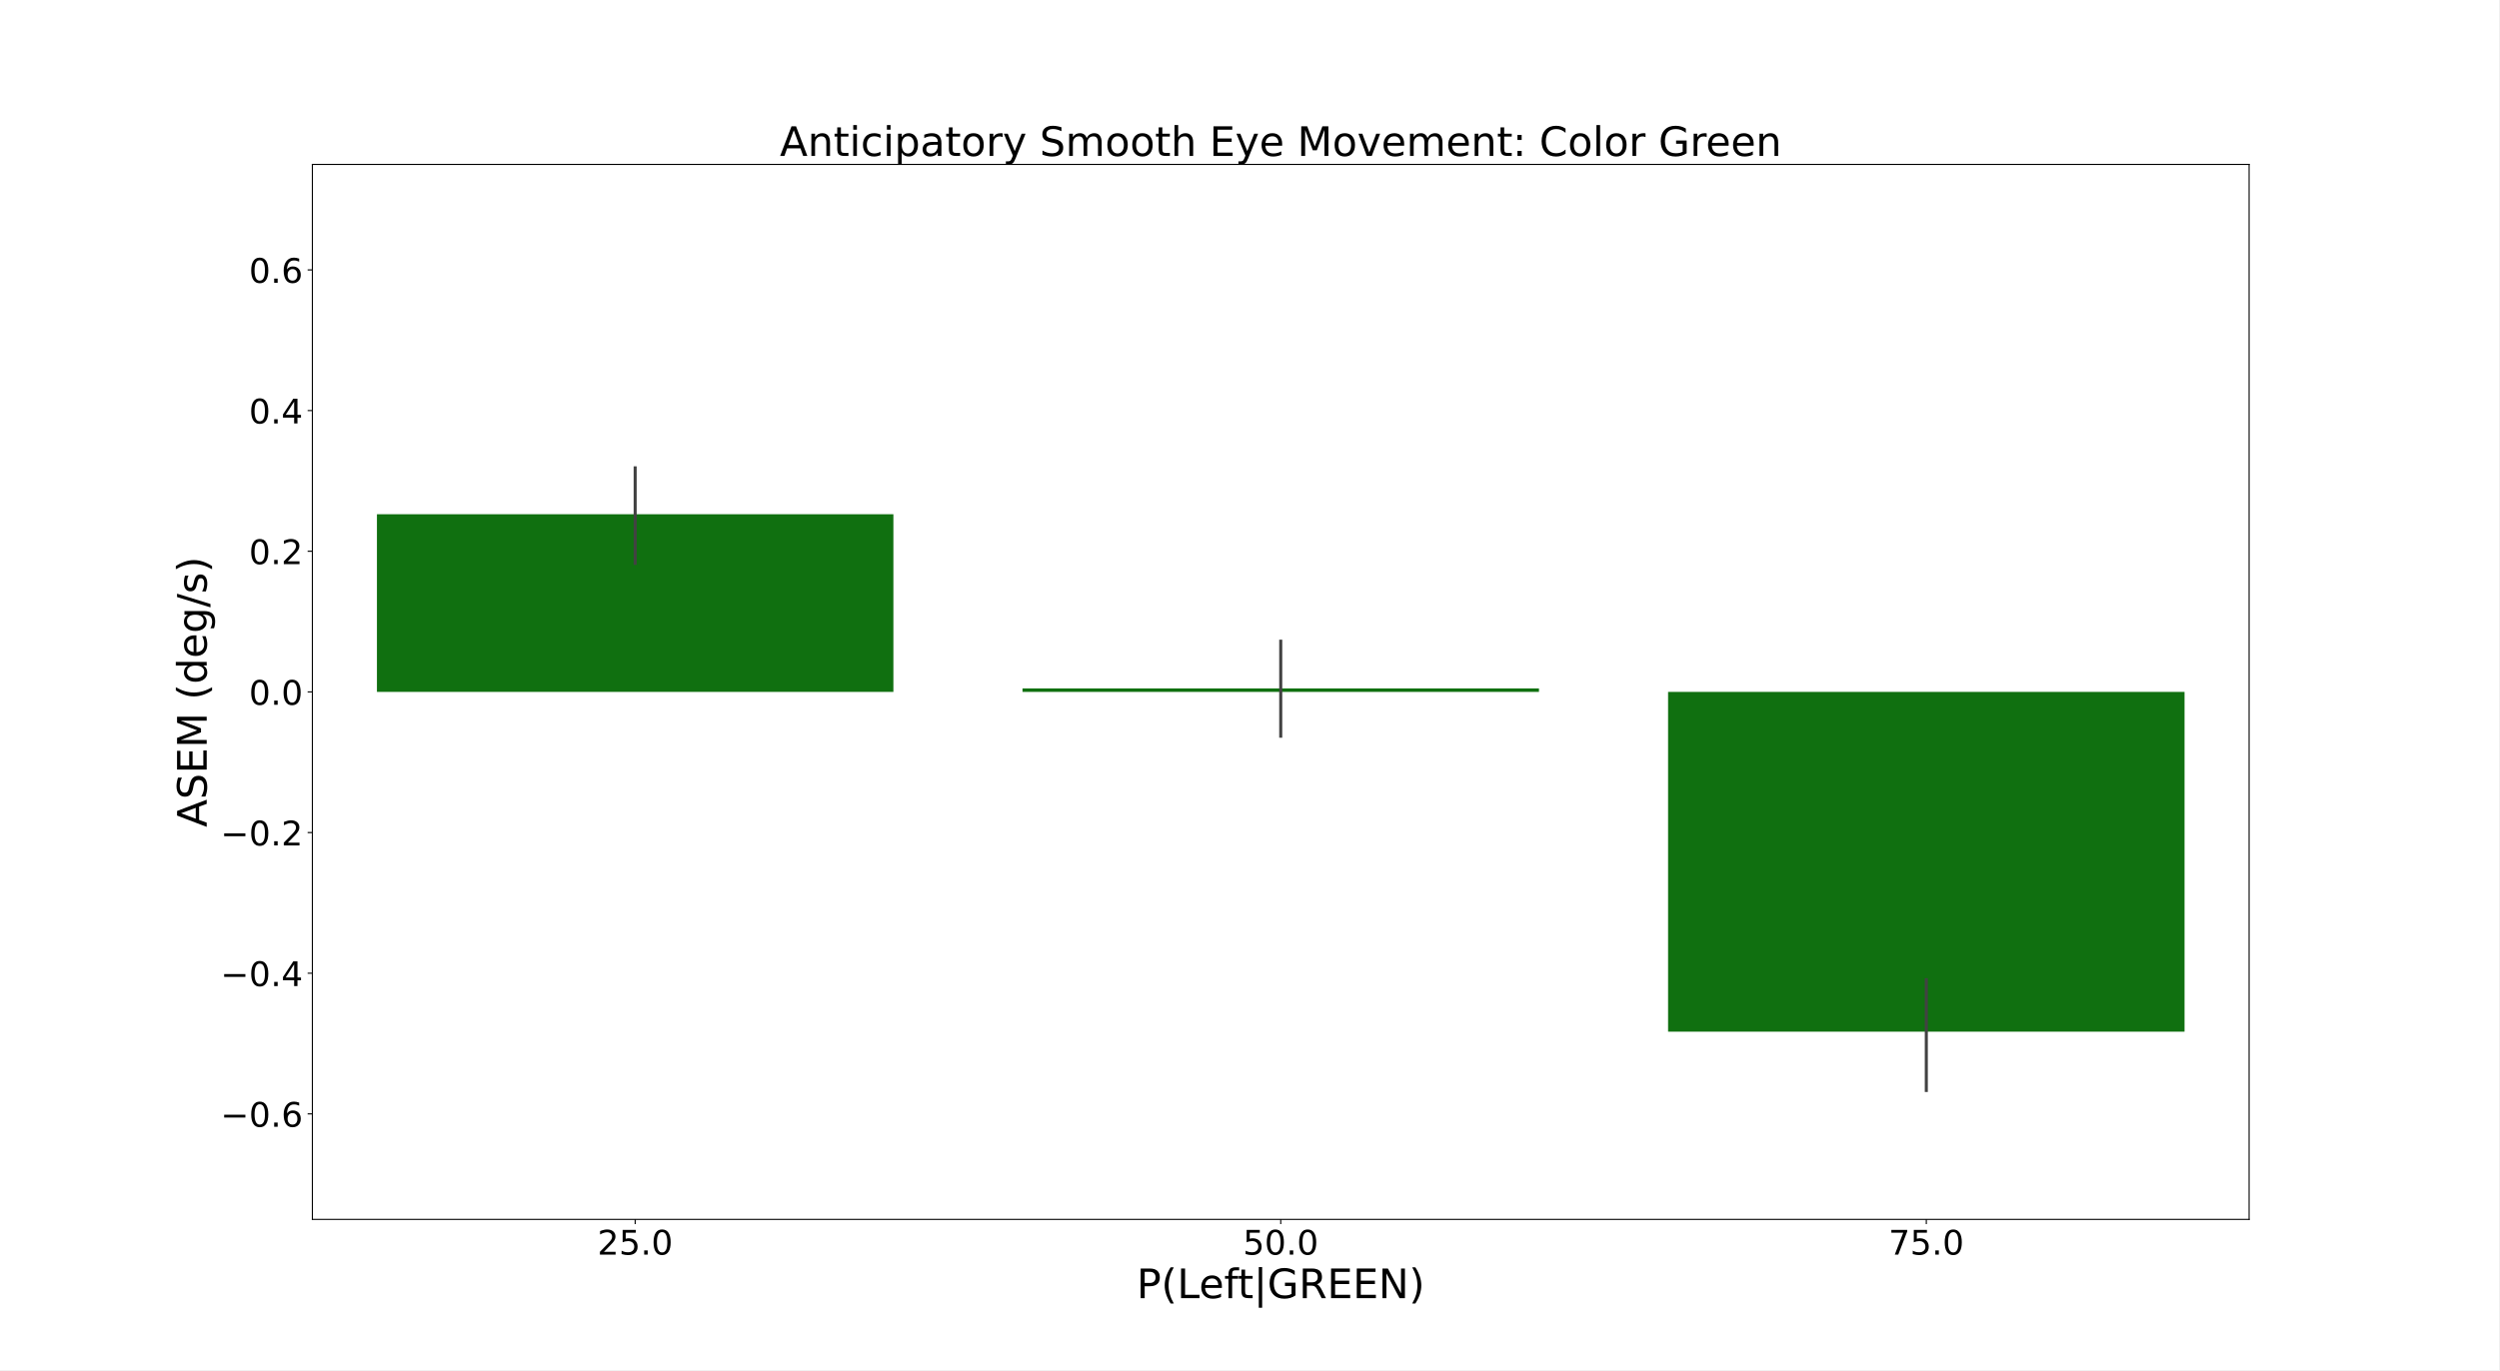
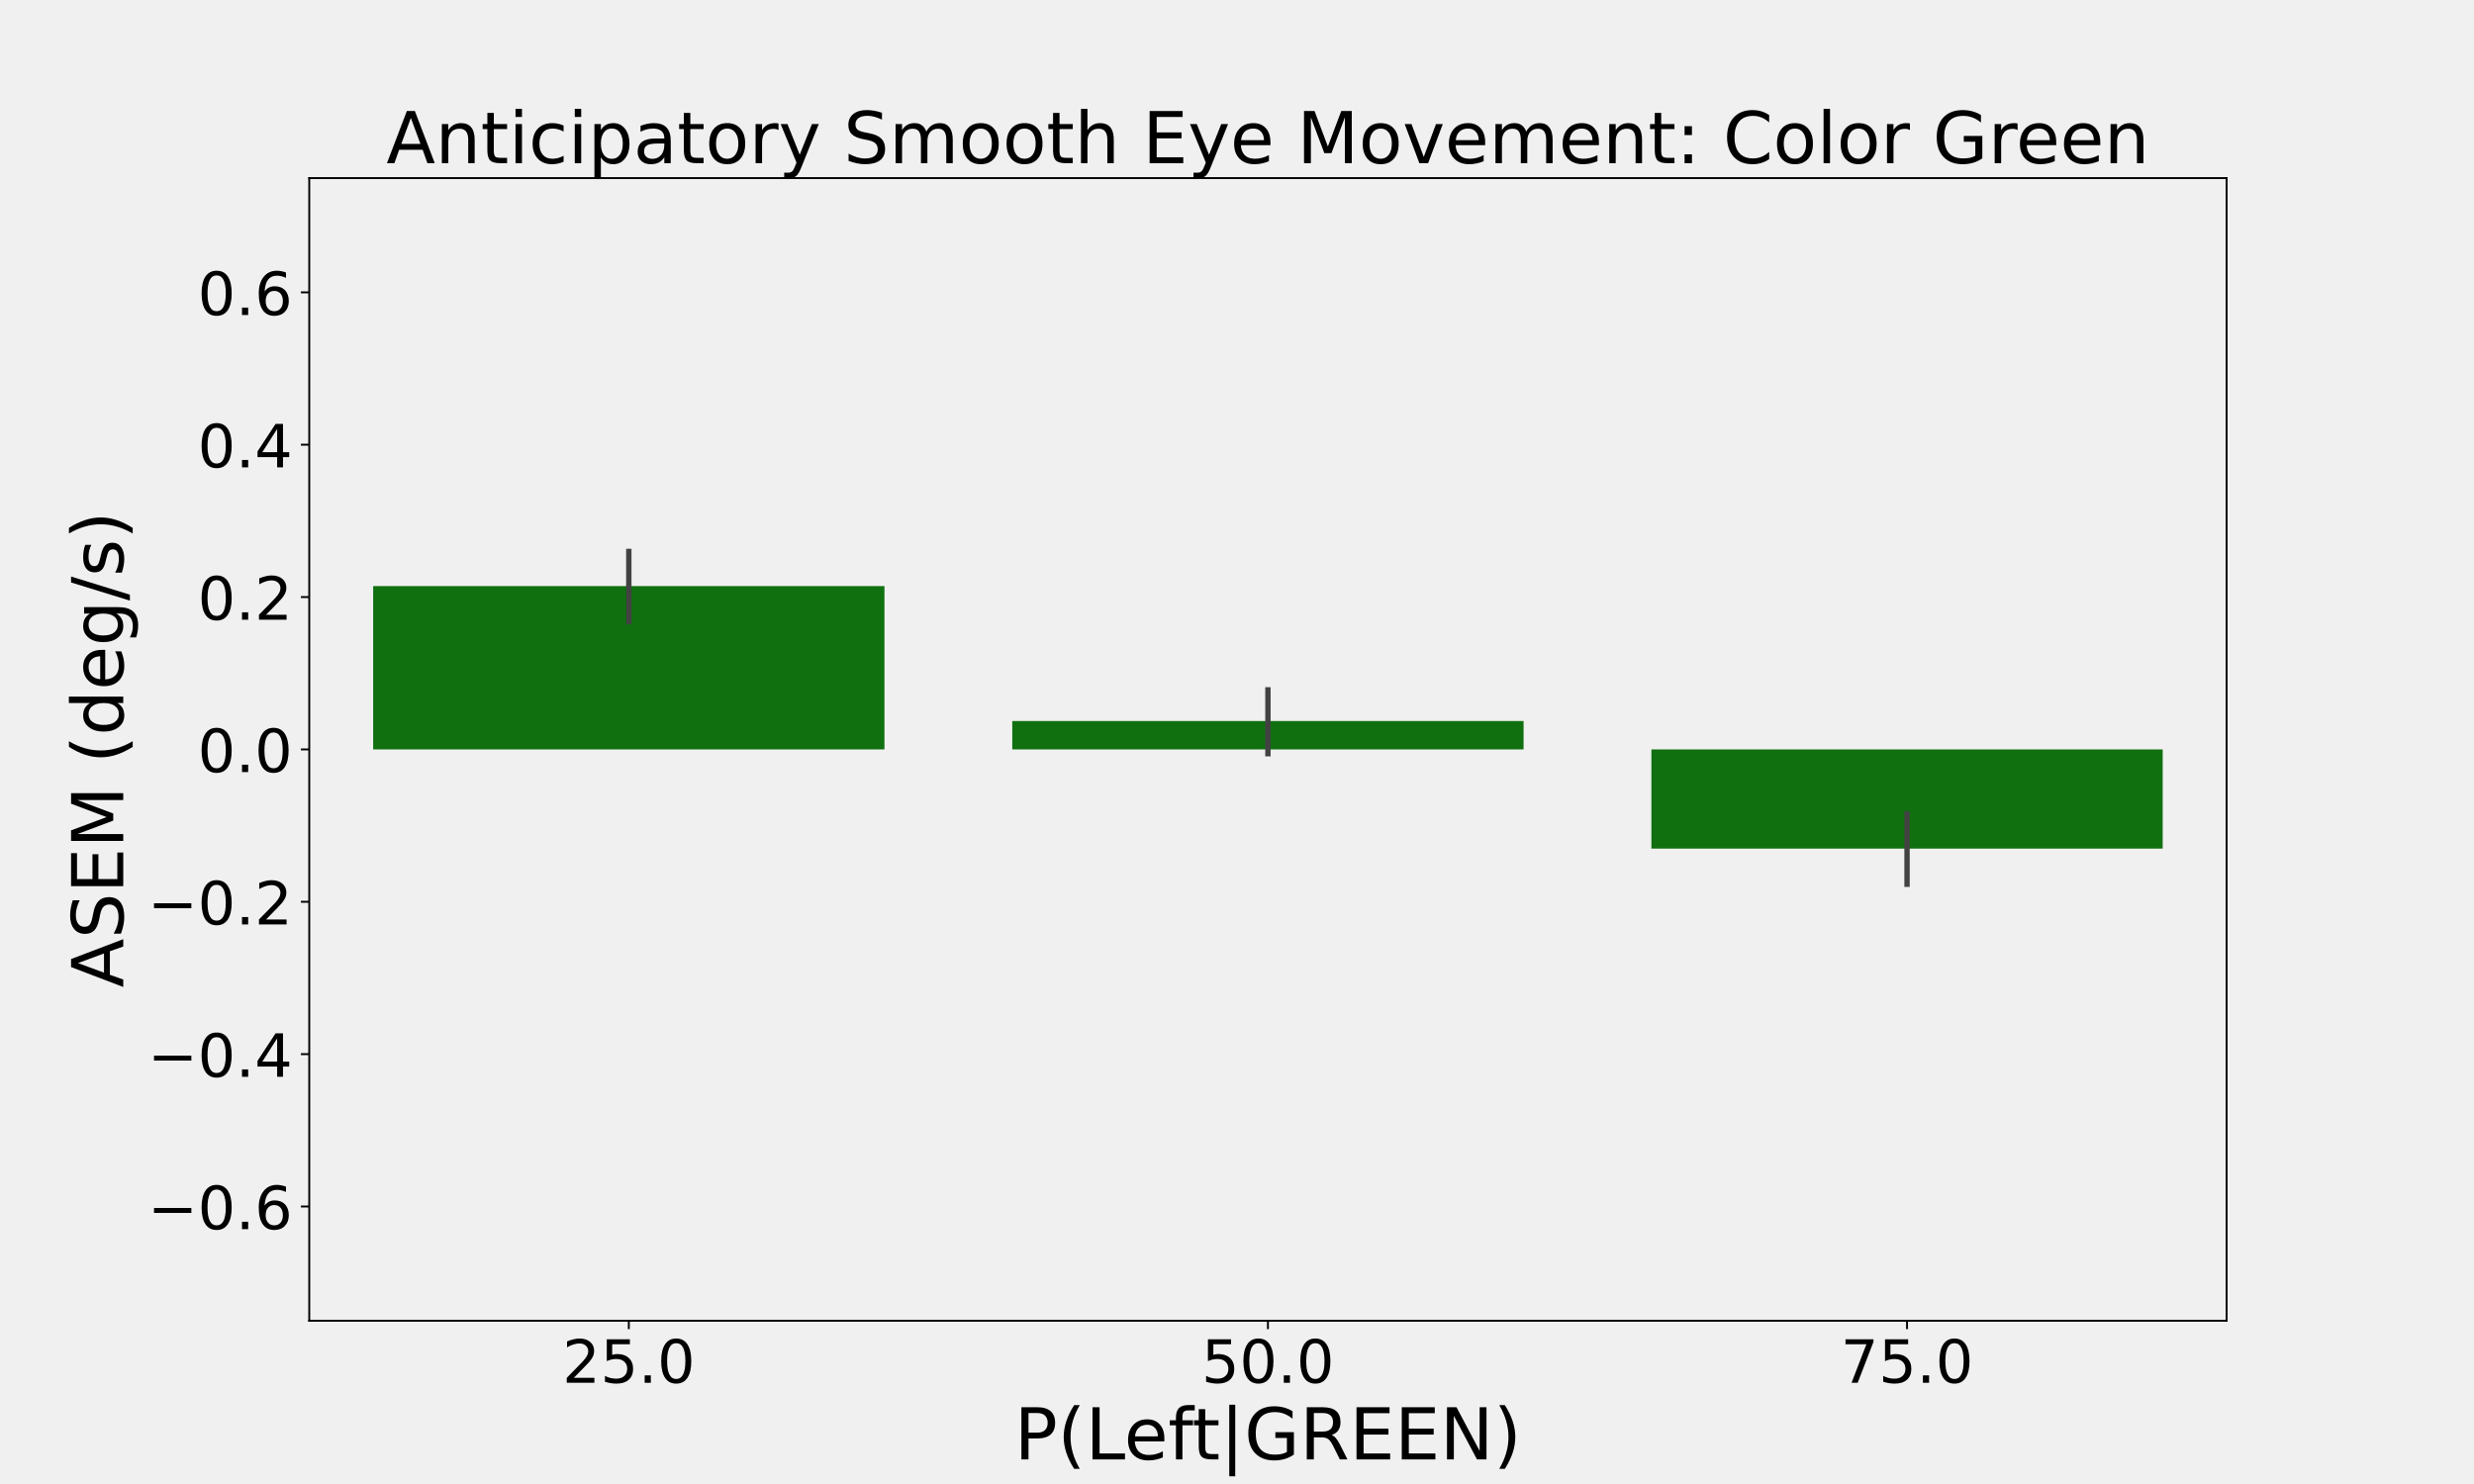
- <svg xmlns="http://www.w3.org/2000/svg" xmlns:xlink="http://www.w3.org/1999/xlink" width="1843.2pt" height="1010.88pt" viewBox="0 0 1843.2 1010.88" version="1.1">
+ <svg xmlns="http://www.w3.org/2000/svg" xmlns:xlink="http://www.w3.org/1999/xlink" width="1036.8pt" height="622.08pt" viewBox="0 0 1036.8 622.08" version="1.1">
  <defs>
    <style type="text/css">*{stroke-linejoin: round; stroke-linecap: butt}</style>
  </defs>
  <g id="figure_1">
    <g id="patch_1">
-       <path d="M 0 1010.88  L 1843.2 1010.88  L 1843.2 0  L 0 0  z " style="fill: #ffffff" />
+       <path d="M 0 622.08  L 1036.8 622.08  L 1036.8 0  L 0 0  L 0 622.08  z " style="fill: none" />
    </g>
    <g id="axes_1">
      <g id="patch_2">
-         <path d="M 230.4 899.683  L 1658.88 899.683  L 1658.88 121.306  L 230.4 121.306  z " style="fill: #ffffff" />
+         <path d="M 129.6 553.651  L 933.12 553.651  L 933.12 74.65  L 129.6 74.65  L 129.6 553.651  z " style="fill: none" />
      </g>
      <g id="patch_3">
-         <path d="M 278.016 510.494  L 658.944 510.494  L 658.944 379.413  L 278.016 379.413  z " clip-path="url(#p8e132569cf)" style="fill: #107010" />
+         <path d="M 156.384 314.15  L 370.656 314.15  L 370.656 245.682  L 156.384 245.682  z " clip-path="url(#p5bdf1551db)" style="fill: #107010" />
      </g>
      <g id="patch_4">
-         <path d="M 754.176 510.494  L 1135.104 510.494  L 1135.104 507.928  L 754.176 507.928  z " clip-path="url(#p8e132569cf)" style="fill: #107010" />
+         <path d="M 424.224 314.15  L 638.496 314.15  L 638.496 302.247  L 424.224 302.247  z " clip-path="url(#p5bdf1551db)" style="fill: #107010" />
      </g>
      <g id="patch_5">
-         <path d="M 1230.336 510.494  L 1611.264 510.494  L 1611.264 761.185  L 1230.336 761.185  z " clip-path="url(#p8e132569cf)" style="fill: #107010" />
+         <path d="M 692.064 314.15  L 906.336 314.15  L 906.336 355.722  L 692.064 355.722  z " clip-path="url(#p5bdf1551db)" style="fill: #107010" />
      </g>
      <g id="matplotlib.axis_1">
        <g id="xtick_1">
          <g id="line2d_1">
            <defs>
-               <path id="mee1392eed1" d="M 0 0  L 0 3.5  " style="stroke: #000000; stroke-width: 0.8" />
+               <path id="mbe4bc49707" d="M 0 0  L 0 3.5  " style="stroke: #000000; stroke-width: 0.8" />
            </defs>
            <g>
-               <use xlink:href="#mee1392eed1" x="468.48" y="899.683" style="stroke: #000000; stroke-width: 0.8" />
+               <use xlink:href="#mbe4bc49707" x="263.52" y="553.651" style="stroke: #000000; stroke-width: 0.8" />
            </g>
          </g>
          <g id="text_1">
-             <g transform="translate(440.648 925.6793) scale(0.25 -0.25)">
+             <g transform="translate(235.688 579.6473) scale(0.25 -0.25)">
              <defs>
                <path id="DejaVuSans-32" d="M 1228 531  L 3431 531  L 3431 0  L 469 0  L 469 531  Q 828 903 1448 1529  Q 2069 2156 2228 2338  Q 2531 2678 2651 2914  Q 2772 3150 2772 3378  Q 2772 3750 2511 3984  Q 2250 4219 1831 4219  Q 1534 4219 1204 4116  Q 875 4013 500 3803  L 500 4441  Q 881 4594 1212 4672  Q 1544 4750 1819 4750  Q 2544 4750 2975 4387  Q 3406 4025 3406 3419  Q 3406 3131 3298 2873  Q 3191 2616 2906 2266  Q 2828 2175 2409 1742  Q 1991 1309 1228 531  z " transform="scale(0.015625)" />
                <path id="DejaVuSans-35" d="M 691 4666  L 3169 4666  L 3169 4134  L 1269 4134  L 1269 2991  Q 1406 3038 1543 3061  Q 1681 3084 1819 3084  Q 2600 3084 3056 2656  Q 3513 2228 3513 1497  Q 3513 744 3044 326  Q 2575 -91 1722 -91  Q 1428 -91 1123 -41  Q 819 9 494 109  L 494 744  Q 775 591 1075 516  Q 1375 441 1709 441  Q 2250 441 2565 725  Q 2881 1009 2881 1497  Q 2881 1984 2565 2268  Q 2250 2553 1709 2553  Q 1456 2553 1204 2497  Q 953 2441 691 2322  L 691 4666  z " transform="scale(0.015625)" />
                <path id="DejaVuSans-2e" d="M 684 794  L 1344 794  L 1344 0  L 684 0  L 684 794  z " transform="scale(0.015625)" />
                <path id="DejaVuSans-30" d="M 2034 4250  Q 1547 4250 1301 3770  Q 1056 3291 1056 2328  Q 1056 1369 1301 889  Q 1547 409 2034 409  Q 2525 409 2770 889  Q 3016 1369 3016 2328  Q 3016 3291 2770 3770  Q 2525 4250 2034 4250  z M 2034 4750  Q 2819 4750 3233 4129  Q 3647 3509 3647 2328  Q 3647 1150 3233 529  Q 2819 -91 2034 -91  Q 1250 -91 836 529  Q 422 1150 422 2328  Q 422 3509 836 4129  Q 1250 4750 2034 4750  z " transform="scale(0.015625)" />
              </defs>
              <use xlink:href="#DejaVuSans-32" />
              <use xlink:href="#DejaVuSans-35" x="63.623" />
              <use xlink:href="#DejaVuSans-2e" x="127.246" />
              <use xlink:href="#DejaVuSans-30" x="159.033" />
            </g>
          </g>
        </g>
        <g id="xtick_2">
          <g id="line2d_2">
            <g>
-               <use xlink:href="#mee1392eed1" x="944.64" y="899.683" style="stroke: #000000; stroke-width: 0.8" />
+               <use xlink:href="#mbe4bc49707" x="531.36" y="553.651" style="stroke: #000000; stroke-width: 0.8" />
            </g>
          </g>
          <g id="text_2">
-             <g transform="translate(916.808 925.6793) scale(0.25 -0.25)">
+             <g transform="translate(503.528 579.6473) scale(0.25 -0.25)">
              <use xlink:href="#DejaVuSans-35" />
              <use xlink:href="#DejaVuSans-30" x="63.623" />
              <use xlink:href="#DejaVuSans-2e" x="127.246" />
              <use xlink:href="#DejaVuSans-30" x="159.033" />
            </g>
          </g>
        </g>
        <g id="xtick_3">
          <g id="line2d_3">
            <g>
-               <use xlink:href="#mee1392eed1" x="1420.8" y="899.683" style="stroke: #000000; stroke-width: 0.8" />
+               <use xlink:href="#mbe4bc49707" x="799.2" y="553.651" style="stroke: #000000; stroke-width: 0.8" />
            </g>
          </g>
          <g id="text_3">
-             <g transform="translate(1392.968 925.6793) scale(0.25 -0.25)">
+             <g transform="translate(771.368 579.6473) scale(0.25 -0.25)">
              <defs>
                <path id="DejaVuSans-37" d="M 525 4666  L 3525 4666  L 3525 4397  L 1831 0  L 1172 0  L 2766 4134  L 525 4134  L 525 4666  z " transform="scale(0.015625)" />
              </defs>
              <use xlink:href="#DejaVuSans-37" />
              <use xlink:href="#DejaVuSans-35" x="63.623" />
              <use xlink:href="#DejaVuSans-2e" x="127.246" />
              <use xlink:href="#DejaVuSans-30" x="159.033" />
            </g>
          </g>
        </g>
        <g id="text_4">
-           <g transform="translate(838.3908 957.8051) scale(0.3 -0.3)">
+           <g transform="translate(425.1108 611.7731) scale(0.3 -0.3)">
            <defs>
              <path id="DejaVuSans-50" d="M 1259 4147  L 1259 2394  L 2053 2394  Q 2494 2394 2734 2622  Q 2975 2850 2975 3272  Q 2975 3691 2734 3919  Q 2494 4147 2053 4147  L 1259 4147  z M 628 4666  L 2053 4666  Q 2838 4666 3239 4311  Q 3641 3956 3641 3272  Q 3641 2581 3239 2228  Q 2838 1875 2053 1875  L 1259 1875  L 1259 0  L 628 0  L 628 4666  z " transform="scale(0.015625)" />
              <path id="DejaVuSans-28" d="M 1984 4856  Q 1566 4138 1362 3434  Q 1159 2731 1159 2009  Q 1159 1288 1364 580  Q 1569 -128 1984 -844  L 1484 -844  Q 1016 -109 783 600  Q 550 1309 550 2009  Q 550 2706 781 3412  Q 1013 4119 1484 4856  L 1984 4856  z " transform="scale(0.015625)" />
              <path id="DejaVuSans-4c" d="M 628 4666  L 1259 4666  L 1259 531  L 3531 531  L 3531 0  L 628 0  L 628 4666  z " transform="scale(0.015625)" />
              <path id="DejaVuSans-65" d="M 3597 1894  L 3597 1613  L 953 1613  Q 991 1019 1311 708  Q 1631 397 2203 397  Q 2534 397 2845 478  Q 3156 559 3463 722  L 3463 178  Q 3153 47 2828 -22  Q 2503 -91 2169 -91  Q 1331 -91 842 396  Q 353 884 353 1716  Q 353 2575 817 3079  Q 1281 3584 2069 3584  Q 2775 3584 3186 3129  Q 3597 2675 3597 1894  z M 3022 2063  Q 3016 2534 2758 2815  Q 2500 3097 2075 3097  Q 1594 3097 1305 2825  Q 1016 2553 972 2059  L 3022 2063  z " transform="scale(0.015625)" />
              <path id="DejaVuSans-66" d="M 2375 4863  L 2375 4384  L 1825 4384  Q 1516 4384 1395 4259  Q 1275 4134 1275 3809  L 1275 3500  L 2222 3500  L 2222 3053  L 1275 3053  L 1275 0  L 697 0  L 697 3053  L 147 3053  L 147 3500  L 697 3500  L 697 3744  Q 697 4328 969 4595  Q 1241 4863 1831 4863  L 2375 4863  z " transform="scale(0.015625)" />
              <path id="DejaVuSans-74" d="M 1172 4494  L 1172 3500  L 2356 3500  L 2356 3053  L 1172 3053  L 1172 1153  Q 1172 725 1289 603  Q 1406 481 1766 481  L 2356 481  L 2356 0  L 1766 0  Q 1100 0 847 248  Q 594 497 594 1153  L 594 3053  L 172 3053  L 172 3500  L 594 3500  L 594 4494  L 1172 4494  z " transform="scale(0.015625)" />
              <path id="DejaVuSans-7c" d="M 1344 4891  L 1344 -1509  L 813 -1509  L 813 4891  L 1344 4891  z " transform="scale(0.015625)" />
              <path id="DejaVuSans-47" d="M 3809 666  L 3809 1919  L 2778 1919  L 2778 2438  L 4434 2438  L 4434 434  Q 4069 175 3628 42  Q 3188 -91 2688 -91  Q 1594 -91 976 548  Q 359 1188 359 2328  Q 359 3472 976 4111  Q 1594 4750 2688 4750  Q 3144 4750 3555 4637  Q 3966 4525 4313 4306  L 4313 3634  Q 3963 3931 3569 4081  Q 3175 4231 2741 4231  Q 1884 4231 1454 3753  Q 1025 3275 1025 2328  Q 1025 1384 1454 906  Q 1884 428 2741 428  Q 3075 428 3337 486  Q 3600 544 3809 666  z " transform="scale(0.015625)" />
              <path id="DejaVuSans-52" d="M 2841 2188  Q 3044 2119 3236 1894  Q 3428 1669 3622 1275  L 4263 0  L 3584 0  L 2988 1197  Q 2756 1666 2539 1819  Q 2322 1972 1947 1972  L 1259 1972  L 1259 0  L 628 0  L 628 4666  L 2053 4666  Q 2853 4666 3247 4331  Q 3641 3997 3641 3322  Q 3641 2881 3436 2590  Q 3231 2300 2841 2188  z M 1259 4147  L 1259 2491  L 2053 2491  Q 2509 2491 2742 2702  Q 2975 2913 2975 3322  Q 2975 3731 2742 3939  Q 2509 4147 2053 4147  L 1259 4147  z " transform="scale(0.015625)" />
              <path id="DejaVuSans-45" d="M 628 4666  L 3578 4666  L 3578 4134  L 1259 4134  L 1259 2753  L 3481 2753  L 3481 2222  L 1259 2222  L 1259 531  L 3634 531  L 3634 0  L 628 0  L 628 4666  z " transform="scale(0.015625)" />
              <path id="DejaVuSans-4e" d="M 628 4666  L 1478 4666  L 3547 763  L 3547 4666  L 4159 4666  L 4159 0  L 3309 0  L 1241 3903  L 1241 0  L 628 0  L 628 4666  z " transform="scale(0.015625)" />
              <path id="DejaVuSans-29" d="M 513 4856  L 1013 4856  Q 1481 4119 1714 3412  Q 1947 2706 1947 2009  Q 1947 1309 1714 600  Q 1481 -109 1013 -844  L 513 -844  Q 928 -128 1133 580  Q 1338 1288 1338 2009  Q 1338 2731 1133 3434  Q 928 4138 513 4856  z " transform="scale(0.015625)" />
            </defs>
            <use xlink:href="#DejaVuSans-50" />
            <use xlink:href="#DejaVuSans-28" x="60.303" />
            <use xlink:href="#DejaVuSans-4c" x="99.316" />
            <use xlink:href="#DejaVuSans-65" x="153.279" />
            <use xlink:href="#DejaVuSans-66" x="214.803" />
            <use xlink:href="#DejaVuSans-74" x="248.258" />
            <use xlink:href="#DejaVuSans-7c" x="287.467" />
            <use xlink:href="#DejaVuSans-47" x="321.158" />
            <use xlink:href="#DejaVuSans-52" x="398.648" />
            <use xlink:href="#DejaVuSans-45" x="468.131" />
            <use xlink:href="#DejaVuSans-45" x="531.314" />
            <use xlink:href="#DejaVuSans-4e" x="594.498" />
            <use xlink:href="#DejaVuSans-29" x="669.303" />
          </g>
        </g>
      </g>
      <g id="matplotlib.axis_2">
        <g id="ytick_1">
          <g id="line2d_4">
            <defs>
-               <path id="mbc8d63a78d" d="M 0 0  L -3.5 0  " style="stroke: #000000; stroke-width: 0.8" />
+               <path id="m800998c669" d="M 0 0  L -3.5 0  " style="stroke: #000000; stroke-width: 0.8" />
            </defs>
            <g>
-               <use xlink:href="#mbc8d63a78d" x="230.4" y="821.845" style="stroke: #000000; stroke-width: 0.8" />
+               <use xlink:href="#m800998c669" x="129.6" y="505.751" style="stroke: #000000; stroke-width: 0.8" />
            </g>
          </g>
          <g id="text_5">
-             <g transform="translate(162.693 831.3435) scale(0.25 -0.25)">
+             <g transform="translate(61.89297 515.2491) scale(0.25 -0.25)">
              <defs>
                <path id="DejaVuSans-2212" d="M 678 2272  L 4684 2272  L 4684 1741  L 678 1741  L 678 2272  z " transform="scale(0.015625)" />
                <path id="DejaVuSans-36" d="M 2113 2584  Q 1688 2584 1439 2293  Q 1191 2003 1191 1497  Q 1191 994 1439 701  Q 1688 409 2113 409  Q 2538 409 2786 701  Q 3034 994 3034 1497  Q 3034 2003 2786 2293  Q 2538 2584 2113 2584  z M 3366 4563  L 3366 3988  Q 3128 4100 2886 4159  Q 2644 4219 2406 4219  Q 1781 4219 1451 3797  Q 1122 3375 1075 2522  Q 1259 2794 1537 2939  Q 1816 3084 2150 3084  Q 2853 3084 3261 2657  Q 3669 2231 3669 1497  Q 3669 778 3244 343  Q 2819 -91 2113 -91  Q 1303 -91 875 529  Q 447 1150 447 2328  Q 447 3434 972 4092  Q 1497 4750 2381 4750  Q 2619 4750 2861 4703  Q 3103 4656 3366 4563  z " transform="scale(0.015625)" />
              </defs>
              <use xlink:href="#DejaVuSans-2212" />
              <use xlink:href="#DejaVuSans-30" x="83.789" />
              <use xlink:href="#DejaVuSans-2e" x="147.412" />
              <use xlink:href="#DejaVuSans-36" x="179.199" />
            </g>
          </g>
        </g>
        <g id="ytick_2">
          <g id="line2d_5">
            <g>
-               <use xlink:href="#mbc8d63a78d" x="230.4" y="718.062" style="stroke: #000000; stroke-width: 0.8" />
+               <use xlink:href="#m800998c669" x="129.6" y="441.884" style="stroke: #000000; stroke-width: 0.8" />
            </g>
          </g>
          <g id="text_6">
-             <g transform="translate(162.693 727.5598) scale(0.25 -0.25)">
+             <g transform="translate(61.89297 451.3822) scale(0.25 -0.25)">
              <defs>
                <path id="DejaVuSans-34" d="M 2419 4116  L 825 1625  L 2419 1625  L 2419 4116  z M 2253 4666  L 3047 4666  L 3047 1625  L 3713 1625  L 3713 1100  L 3047 1100  L 3047 0  L 2419 0  L 2419 1100  L 313 1100  L 313 1709  L 2253 4666  z " transform="scale(0.015625)" />
              </defs>
              <use xlink:href="#DejaVuSans-2212" />
              <use xlink:href="#DejaVuSans-30" x="83.789" />
              <use xlink:href="#DejaVuSans-2e" x="147.412" />
              <use xlink:href="#DejaVuSans-34" x="179.199" />
            </g>
          </g>
        </g>
        <g id="ytick_3">
          <g id="line2d_6">
            <g>
-               <use xlink:href="#mbc8d63a78d" x="230.4" y="614.278" style="stroke: #000000; stroke-width: 0.8" />
+               <use xlink:href="#m800998c669" x="129.6" y="378.017" style="stroke: #000000; stroke-width: 0.8" />
            </g>
          </g>
          <g id="text_7">
-             <g transform="translate(162.693 623.7761) scale(0.25 -0.25)">
+             <g transform="translate(61.89297 387.5153) scale(0.25 -0.25)">
              <use xlink:href="#DejaVuSans-2212" />
              <use xlink:href="#DejaVuSans-30" x="83.789" />
              <use xlink:href="#DejaVuSans-2e" x="147.412" />
              <use xlink:href="#DejaVuSans-32" x="179.199" />
            </g>
          </g>
        </g>
        <g id="ytick_4">
          <g id="line2d_7">
            <g>
-               <use xlink:href="#mbc8d63a78d" x="230.4" y="510.494" style="stroke: #000000; stroke-width: 0.8" />
+               <use xlink:href="#m800998c669" x="129.6" y="314.15" style="stroke: #000000; stroke-width: 0.8" />
            </g>
          </g>
          <g id="text_8">
-             <g transform="translate(183.6422 519.9924) scale(0.25 -0.25)">
+             <g transform="translate(82.84219 323.6484) scale(0.25 -0.25)">
              <use xlink:href="#DejaVuSans-30" />
              <use xlink:href="#DejaVuSans-2e" x="63.623" />
              <use xlink:href="#DejaVuSans-30" x="95.41" />
            </g>
          </g>
        </g>
        <g id="ytick_5">
          <g id="line2d_8">
            <g>
-               <use xlink:href="#mbc8d63a78d" x="230.4" y="406.711" style="stroke: #000000; stroke-width: 0.8" />
+               <use xlink:href="#m800998c669" x="129.6" y="250.284" style="stroke: #000000; stroke-width: 0.8" />
            </g>
          </g>
          <g id="text_9">
-             <g transform="translate(183.6422 416.2088) scale(0.25 -0.25)">
+             <g transform="translate(82.84219 259.7816) scale(0.25 -0.25)">
              <use xlink:href="#DejaVuSans-30" />
              <use xlink:href="#DejaVuSans-2e" x="63.623" />
              <use xlink:href="#DejaVuSans-32" x="95.41" />
            </g>
          </g>
        </g>
        <g id="ytick_6">
          <g id="line2d_9">
            <g>
-               <use xlink:href="#mbc8d63a78d" x="230.4" y="302.927" style="stroke: #000000; stroke-width: 0.8" />
+               <use xlink:href="#m800998c669" x="129.6" y="186.417" style="stroke: #000000; stroke-width: 0.8" />
            </g>
          </g>
          <g id="text_10">
-             <g transform="translate(183.6422 312.4251) scale(0.25 -0.25)">
+             <g transform="translate(82.84219 195.9147) scale(0.25 -0.25)">
              <use xlink:href="#DejaVuSans-30" />
              <use xlink:href="#DejaVuSans-2e" x="63.623" />
              <use xlink:href="#DejaVuSans-34" x="95.41" />
            </g>
          </g>
        </g>
        <g id="ytick_7">
          <g id="line2d_10">
            <g>
-               <use xlink:href="#mbc8d63a78d" x="230.4" y="199.143" style="stroke: #000000; stroke-width: 0.8" />
+               <use xlink:href="#m800998c669" x="129.6" y="122.55" style="stroke: #000000; stroke-width: 0.8" />
            </g>
          </g>
          <g id="text_11">
-             <g transform="translate(183.6422 208.6414) scale(0.25 -0.25)">
+             <g transform="translate(82.84219 132.0478) scale(0.25 -0.25)">
              <use xlink:href="#DejaVuSans-30" />
              <use xlink:href="#DejaVuSans-2e" x="63.623" />
              <use xlink:href="#DejaVuSans-36" x="95.41" />
            </g>
          </g>
        </g>
        <g id="text_12">
-           <g transform="translate(152.4539 610.3124) rotate(-90) scale(0.3 -0.3)">
+           <g transform="translate(51.65391 413.9684) rotate(-90) scale(0.3 -0.3)">
            <defs>
              <path id="DejaVuSans-41" d="M 2188 4044  L 1331 1722  L 3047 1722  L 2188 4044  z M 1831 4666  L 2547 4666  L 4325 0  L 3669 0  L 3244 1197  L 1141 1197  L 716 0  L 50 0  L 1831 4666  z " transform="scale(0.015625)" />
              <path id="DejaVuSans-53" d="M 3425 4513  L 3425 3897  Q 3066 4069 2747 4153  Q 2428 4238 2131 4238  Q 1616 4238 1336 4038  Q 1056 3838 1056 3469  Q 1056 3159 1242 3001  Q 1428 2844 1947 2747  L 2328 2669  Q 3034 2534 3370 2195  Q 3706 1856 3706 1288  Q 3706 609 3251 259  Q 2797 -91 1919 -91  Q 1588 -91 1214 -16  Q 841 59 441 206  L 441 856  Q 825 641 1194 531  Q 1563 422 1919 422  Q 2459 422 2753 634  Q 3047 847 3047 1241  Q 3047 1584 2836 1778  Q 2625 1972 2144 2069  L 1759 2144  Q 1053 2284 737 2584  Q 422 2884 422 3419  Q 422 4038 858 4394  Q 1294 4750 2059 4750  Q 2388 4750 2728 4690  Q 3069 4631 3425 4513  z " transform="scale(0.015625)" />
              <path id="DejaVuSans-4d" d="M 628 4666  L 1569 4666  L 2759 1491  L 3956 4666  L 4897 4666  L 4897 0  L 4281 0  L 4281 4097  L 3078 897  L 2444 897  L 1241 4097  L 1241 0  L 628 0  L 628 4666  z " transform="scale(0.015625)" />
              <path id="DejaVuSans-20" transform="scale(0.015625)" />
              <path id="DejaVuSans-64" d="M 2906 2969  L 2906 4863  L 3481 4863  L 3481 0  L 2906 0  L 2906 525  Q 2725 213 2448 61  Q 2172 -91 1784 -91  Q 1150 -91 751 415  Q 353 922 353 1747  Q 353 2572 751 3078  Q 1150 3584 1784 3584  Q 2172 3584 2448 3432  Q 2725 3281 2906 2969  z M 947 1747  Q 947 1113 1208 752  Q 1469 391 1925 391  Q 2381 391 2643 752  Q 2906 1113 2906 1747  Q 2906 2381 2643 2742  Q 2381 3103 1925 3103  Q 1469 3103 1208 2742  Q 947 2381 947 1747  z " transform="scale(0.015625)" />
              <path id="DejaVuSans-67" d="M 2906 1791  Q 2906 2416 2648 2759  Q 2391 3103 1925 3103  Q 1463 3103 1205 2759  Q 947 2416 947 1791  Q 947 1169 1205 825  Q 1463 481 1925 481  Q 2391 481 2648 825  Q 2906 1169 2906 1791  z M 3481 434  Q 3481 -459 3084 -895  Q 2688 -1331 1869 -1331  Q 1566 -1331 1297 -1286  Q 1028 -1241 775 -1147  L 775 -588  Q 1028 -725 1275 -790  Q 1522 -856 1778 -856  Q 2344 -856 2625 -561  Q 2906 -266 2906 331  L 2906 616  Q 2728 306 2450 153  Q 2172 0 1784 0  Q 1141 0 747 490  Q 353 981 353 1791  Q 353 2603 747 3093  Q 1141 3584 1784 3584  Q 2172 3584 2450 3431  Q 2728 3278 2906 2969  L 2906 3500  L 3481 3500  L 3481 434  z " transform="scale(0.015625)" />
              <path id="DejaVuSans-2f" d="M 1625 4666  L 2156 4666  L 531 -594  L 0 -594  L 1625 4666  z " transform="scale(0.015625)" />
              <path id="DejaVuSans-73" d="M 2834 3397  L 2834 2853  Q 2591 2978 2328 3040  Q 2066 3103 1784 3103  Q 1356 3103 1142 2972  Q 928 2841 928 2578  Q 928 2378 1081 2264  Q 1234 2150 1697 2047  L 1894 2003  Q 2506 1872 2764 1633  Q 3022 1394 3022 966  Q 3022 478 2636 193  Q 2250 -91 1575 -91  Q 1294 -91 989 -36  Q 684 19 347 128  L 347 722  Q 666 556 975 473  Q 1284 391 1588 391  Q 1994 391 2212 530  Q 2431 669 2431 922  Q 2431 1156 2273 1281  Q 2116 1406 1581 1522  L 1381 1569  Q 847 1681 609 1914  Q 372 2147 372 2553  Q 372 3047 722 3315  Q 1072 3584 1716 3584  Q 2034 3584 2315 3537  Q 2597 3491 2834 3397  z " transform="scale(0.015625)" />
            </defs>
            <use xlink:href="#DejaVuSans-41" />
            <use xlink:href="#DejaVuSans-53" x="68.408" />
            <use xlink:href="#DejaVuSans-45" x="131.885" />
            <use xlink:href="#DejaVuSans-4d" x="195.068" />
            <use xlink:href="#DejaVuSans-20" x="281.348" />
            <use xlink:href="#DejaVuSans-28" x="313.135" />
            <use xlink:href="#DejaVuSans-64" x="352.148" />
            <use xlink:href="#DejaVuSans-65" x="415.625" />
            <use xlink:href="#DejaVuSans-67" x="477.148" />
            <use xlink:href="#DejaVuSans-2f" x="540.625" />
            <use xlink:href="#DejaVuSans-73" x="574.316" />
            <use xlink:href="#DejaVuSans-29" x="626.416" />
          </g>
        </g>
      </g>
      <g id="line2d_11">
-         <path d="M 468.48 415.628  L 468.48 345.192  " clip-path="url(#p8e132569cf)" style="fill: none; stroke: #424242; stroke-width: 2.25; stroke-linecap: square" />
+         <path d="M 263.52 260.556  L 263.52 231.159  " clip-path="url(#p5bdf1551db)" style="fill: none; stroke: #424242; stroke-width: 2.25; stroke-linecap: square" />
      </g>
      <g id="line2d_12">
-         <path d="M 944.64 543.196  L 944.64 473.096  " clip-path="url(#p8e132569cf)" style="fill: none; stroke: #424242; stroke-width: 2.25; stroke-linecap: square" />
+         <path d="M 531.36 315.941  L 531.36 289.189  " clip-path="url(#p5bdf1551db)" style="fill: none; stroke: #424242; stroke-width: 2.25; stroke-linecap: square" />
      </g>
      <g id="line2d_13">
-         <path d="M 1420.8 804.569  L 1420.8 722.807  " clip-path="url(#p8e132569cf)" style="fill: none; stroke: #424242; stroke-width: 2.25; stroke-linecap: square" />
+         <path d="M 799.2 370.65  L 799.2 341.157  " clip-path="url(#p5bdf1551db)" style="fill: none; stroke: #424242; stroke-width: 2.25; stroke-linecap: square" />
      </g>
      <g id="patch_6">
-         <path d="M 230.4 899.683  L 230.4 121.306  " style="fill: none; stroke: #000000; stroke-width: 0.8; stroke-linejoin: miter; stroke-linecap: square" />
+         <path d="M 129.6 553.651  L 129.6 74.65  " style="fill: none; stroke: #000000; stroke-width: 0.8; stroke-linejoin: miter; stroke-linecap: square" />
      </g>
      <g id="patch_7">
-         <path d="M 1658.88 899.683  L 1658.88 121.306  " style="fill: none; stroke: #000000; stroke-width: 0.8; stroke-linejoin: miter; stroke-linecap: square" />
+         <path d="M 933.12 553.651  L 933.12 74.65  " style="fill: none; stroke: #000000; stroke-width: 0.8; stroke-linejoin: miter; stroke-linecap: square" />
      </g>
      <g id="patch_8">
-         <path d="M 230.4 899.683  L 1658.88 899.683  " style="fill: none; stroke: #000000; stroke-width: 0.8; stroke-linejoin: miter; stroke-linecap: square" />
+         <path d="M 129.6 553.651  L 933.12 553.651  " style="fill: none; stroke: #000000; stroke-width: 0.8; stroke-linejoin: miter; stroke-linecap: square" />
      </g>
      <g id="patch_9">
-         <path d="M 230.4 121.306  L 1658.88 121.306  " style="fill: none; stroke: #000000; stroke-width: 0.8; stroke-linejoin: miter; stroke-linecap: square" />
+         <path d="M 129.6 74.65  L 933.12 74.65  " style="fill: none; stroke: #000000; stroke-width: 0.8; stroke-linejoin: miter; stroke-linecap: square" />
      </g>
      <g id="text_13">
-         <g transform="translate(575.2041 115.0665) scale(0.3 -0.3)">
+         <g transform="translate(161.9241 68.41054) scale(0.3 -0.3)">
          <defs>
            <path id="DejaVuSans-6e" d="M 3513 2113  L 3513 0  L 2938 0  L 2938 2094  Q 2938 2591 2744 2837  Q 2550 3084 2163 3084  Q 1697 3084 1428 2787  Q 1159 2491 1159 1978  L 1159 0  L 581 0  L 581 3500  L 1159 3500  L 1159 2956  Q 1366 3272 1645 3428  Q 1925 3584 2291 3584  Q 2894 3584 3203 3211  Q 3513 2838 3513 2113  z " transform="scale(0.015625)" />
            <path id="DejaVuSans-69" d="M 603 3500  L 1178 3500  L 1178 0  L 603 0  L 603 3500  z M 603 4863  L 1178 4863  L 1178 4134  L 603 4134  L 603 4863  z " transform="scale(0.015625)" />
            <path id="DejaVuSans-63" d="M 3122 3366  L 3122 2828  Q 2878 2963 2633 3030  Q 2388 3097 2138 3097  Q 1578 3097 1268 2742  Q 959 2388 959 1747  Q 959 1106 1268 751  Q 1578 397 2138 397  Q 2388 397 2633 464  Q 2878 531 3122 666  L 3122 134  Q 2881 22 2623 -34  Q 2366 -91 2075 -91  Q 1284 -91 818 406  Q 353 903 353 1747  Q 353 2603 823 3093  Q 1294 3584 2113 3584  Q 2378 3584 2631 3529  Q 2884 3475 3122 3366  z " transform="scale(0.015625)" />
            <path id="DejaVuSans-70" d="M 1159 525  L 1159 -1331  L 581 -1331  L 581 3500  L 1159 3500  L 1159 2969  Q 1341 3281 1617 3432  Q 1894 3584 2278 3584  Q 2916 3584 3314 3078  Q 3713 2572 3713 1747  Q 3713 922 3314 415  Q 2916 -91 2278 -91  Q 1894 -91 1617 61  Q 1341 213 1159 525  z M 3116 1747  Q 3116 2381 2855 2742  Q 2594 3103 2138 3103  Q 1681 3103 1420 2742  Q 1159 2381 1159 1747  Q 1159 1113 1420 752  Q 1681 391 2138 391  Q 2594 391 2855 752  Q 3116 1113 3116 1747  z " transform="scale(0.015625)" />
            <path id="DejaVuSans-61" d="M 2194 1759  Q 1497 1759 1228 1600  Q 959 1441 959 1056  Q 959 750 1161 570  Q 1363 391 1709 391  Q 2188 391 2477 730  Q 2766 1069 2766 1631  L 2766 1759  L 2194 1759  z M 3341 1997  L 3341 0  L 2766 0  L 2766 531  Q 2569 213 2275 61  Q 1981 -91 1556 -91  Q 1019 -91 701 211  Q 384 513 384 1019  Q 384 1609 779 1909  Q 1175 2209 1959 2209  L 2766 2209  L 2766 2266  Q 2766 2663 2505 2880  Q 2244 3097 1772 3097  Q 1472 3097 1187 3025  Q 903 2953 641 2809  L 641 3341  Q 956 3463 1253 3523  Q 1550 3584 1831 3584  Q 2591 3584 2966 3190  Q 3341 2797 3341 1997  z " transform="scale(0.015625)" />
            <path id="DejaVuSans-6f" d="M 1959 3097  Q 1497 3097 1228 2736  Q 959 2375 959 1747  Q 959 1119 1226 758  Q 1494 397 1959 397  Q 2419 397 2687 759  Q 2956 1122 2956 1747  Q 2956 2369 2687 2733  Q 2419 3097 1959 3097  z M 1959 3584  Q 2709 3584 3137 3096  Q 3566 2609 3566 1747  Q 3566 888 3137 398  Q 2709 -91 1959 -91  Q 1206 -91 779 398  Q 353 888 353 1747  Q 353 2609 779 3096  Q 1206 3584 1959 3584  z " transform="scale(0.015625)" />
            <path id="DejaVuSans-72" d="M 2631 2963  Q 2534 3019 2420 3045  Q 2306 3072 2169 3072  Q 1681 3072 1420 2755  Q 1159 2438 1159 1844  L 1159 0  L 581 0  L 581 3500  L 1159 3500  L 1159 2956  Q 1341 3275 1631 3429  Q 1922 3584 2338 3584  Q 2397 3584 2469 3576  Q 2541 3569 2628 3553  L 2631 2963  z " transform="scale(0.015625)" />
            <path id="DejaVuSans-79" d="M 2059 -325  Q 1816 -950 1584 -1140  Q 1353 -1331 966 -1331  L 506 -1331  L 506 -850  L 844 -850  Q 1081 -850 1212 -737  Q 1344 -625 1503 -206  L 1606 56  L 191 3500  L 800 3500  L 1894 763  L 2988 3500  L 3597 3500  L 2059 -325  z " transform="scale(0.015625)" />
            <path id="DejaVuSans-6d" d="M 3328 2828  Q 3544 3216 3844 3400  Q 4144 3584 4550 3584  Q 5097 3584 5394 3201  Q 5691 2819 5691 2113  L 5691 0  L 5113 0  L 5113 2094  Q 5113 2597 4934 2840  Q 4756 3084 4391 3084  Q 3944 3084 3684 2787  Q 3425 2491 3425 1978  L 3425 0  L 2847 0  L 2847 2094  Q 2847 2600 2669 2842  Q 2491 3084 2119 3084  Q 1678 3084 1418 2786  Q 1159 2488 1159 1978  L 1159 0  L 581 0  L 581 3500  L 1159 3500  L 1159 2956  Q 1356 3278 1631 3431  Q 1906 3584 2284 3584  Q 2666 3584 2933 3390  Q 3200 3197 3328 2828  z " transform="scale(0.015625)" />
            <path id="DejaVuSans-68" d="M 3513 2113  L 3513 0  L 2938 0  L 2938 2094  Q 2938 2591 2744 2837  Q 2550 3084 2163 3084  Q 1697 3084 1428 2787  Q 1159 2491 1159 1978  L 1159 0  L 581 0  L 581 4863  L 1159 4863  L 1159 2956  Q 1366 3272 1645 3428  Q 1925 3584 2291 3584  Q 2894 3584 3203 3211  Q 3513 2838 3513 2113  z " transform="scale(0.015625)" />
            <path id="DejaVuSans-76" d="M 191 3500  L 800 3500  L 1894 563  L 2988 3500  L 3597 3500  L 2284 0  L 1503 0  L 191 3500  z " transform="scale(0.015625)" />
            <path id="DejaVuSans-3a" d="M 750 794  L 1409 794  L 1409 0  L 750 0  L 750 794  z M 750 3309  L 1409 3309  L 1409 2516  L 750 2516  L 750 3309  z " transform="scale(0.015625)" />
            <path id="DejaVuSans-43" d="M 4122 4306  L 4122 3641  Q 3803 3938 3442 4084  Q 3081 4231 2675 4231  Q 1875 4231 1450 3742  Q 1025 3253 1025 2328  Q 1025 1406 1450 917  Q 1875 428 2675 428  Q 3081 428 3442 575  Q 3803 722 4122 1019  L 4122 359  Q 3791 134 3420 21  Q 3050 -91 2638 -91  Q 1578 -91 968 557  Q 359 1206 359 2328  Q 359 3453 968 4101  Q 1578 4750 2638 4750  Q 3056 4750 3426 4639  Q 3797 4528 4122 4306  z " transform="scale(0.015625)" />
            <path id="DejaVuSans-6c" d="M 603 4863  L 1178 4863  L 1178 0  L 603 0  L 603 4863  z " transform="scale(0.015625)" />
          </defs>
          <use xlink:href="#DejaVuSans-41" />
          <use xlink:href="#DejaVuSans-6e" x="68.408" />
          <use xlink:href="#DejaVuSans-74" x="131.787" />
          <use xlink:href="#DejaVuSans-69" x="170.996" />
          <use xlink:href="#DejaVuSans-63" x="198.779" />
          <use xlink:href="#DejaVuSans-69" x="253.76" />
          <use xlink:href="#DejaVuSans-70" x="281.543" />
          <use xlink:href="#DejaVuSans-61" x="345.02" />
          <use xlink:href="#DejaVuSans-74" x="406.299" />
          <use xlink:href="#DejaVuSans-6f" x="445.508" />
          <use xlink:href="#DejaVuSans-72" x="506.689" />
          <use xlink:href="#DejaVuSans-79" x="547.803" />
          <use xlink:href="#DejaVuSans-20" x="606.982" />
          <use xlink:href="#DejaVuSans-53" x="638.77" />
          <use xlink:href="#DejaVuSans-6d" x="702.246" />
          <use xlink:href="#DejaVuSans-6f" x="799.658" />
          <use xlink:href="#DejaVuSans-6f" x="860.84" />
          <use xlink:href="#DejaVuSans-74" x="922.021" />
          <use xlink:href="#DejaVuSans-68" x="961.23" />
          <use xlink:href="#DejaVuSans-20" x="1024.609" />
          <use xlink:href="#DejaVuSans-45" x="1056.396" />
          <use xlink:href="#DejaVuSans-79" x="1119.58" />
          <use xlink:href="#DejaVuSans-65" x="1178.76" />
          <use xlink:href="#DejaVuSans-20" x="1240.283" />
          <use xlink:href="#DejaVuSans-4d" x="1272.07" />
          <use xlink:href="#DejaVuSans-6f" x="1358.35" />
          <use xlink:href="#DejaVuSans-76" x="1419.531" />
          <use xlink:href="#DejaVuSans-65" x="1478.711" />
          <use xlink:href="#DejaVuSans-6d" x="1540.234" />
          <use xlink:href="#DejaVuSans-65" x="1637.646" />
          <use xlink:href="#DejaVuSans-6e" x="1699.17" />
          <use xlink:href="#DejaVuSans-74" x="1762.549" />
          <use xlink:href="#DejaVuSans-3a" x="1801.758" />
          <use xlink:href="#DejaVuSans-20" x="1835.449" />
          <use xlink:href="#DejaVuSans-43" x="1867.236" />
          <use xlink:href="#DejaVuSans-6f" x="1937.061" />
          <use xlink:href="#DejaVuSans-6c" x="1998.242" />
          <use xlink:href="#DejaVuSans-6f" x="2026.025" />
          <use xlink:href="#DejaVuSans-72" x="2087.207" />
          <use xlink:href="#DejaVuSans-20" x="2128.32" />
          <use xlink:href="#DejaVuSans-47" x="2160.107" />
          <use xlink:href="#DejaVuSans-72" x="2237.598" />
          <use xlink:href="#DejaVuSans-65" x="2276.461" />
          <use xlink:href="#DejaVuSans-65" x="2337.984" />
          <use xlink:href="#DejaVuSans-6e" x="2399.508" />
        </g>
      </g>
    </g>
  </g>
  <defs>
-     <clipPath id="p8e132569cf">
-       <rect x="230.4" y="121.306" width="1428.48" height="778.378" />
+     <clipPath id="p5bdf1551db">
+       <rect x="129.6" y="74.65" width="803.52" height="479.002" />
    </clipPath>
  </defs>
</svg>
